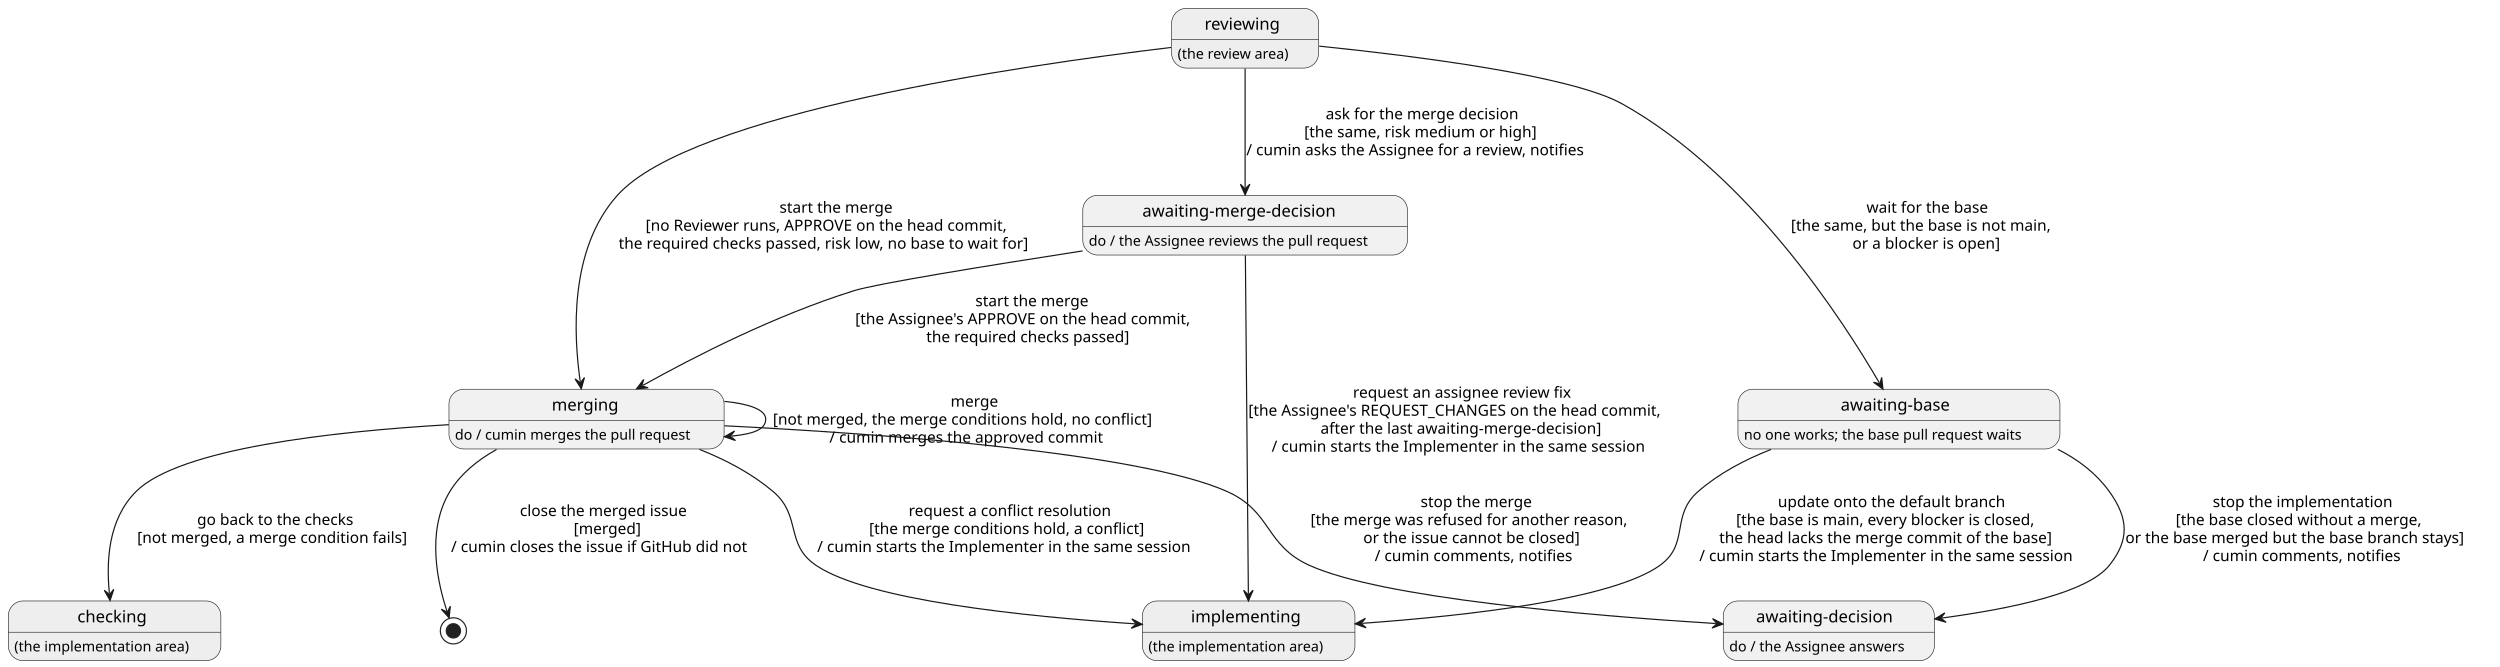
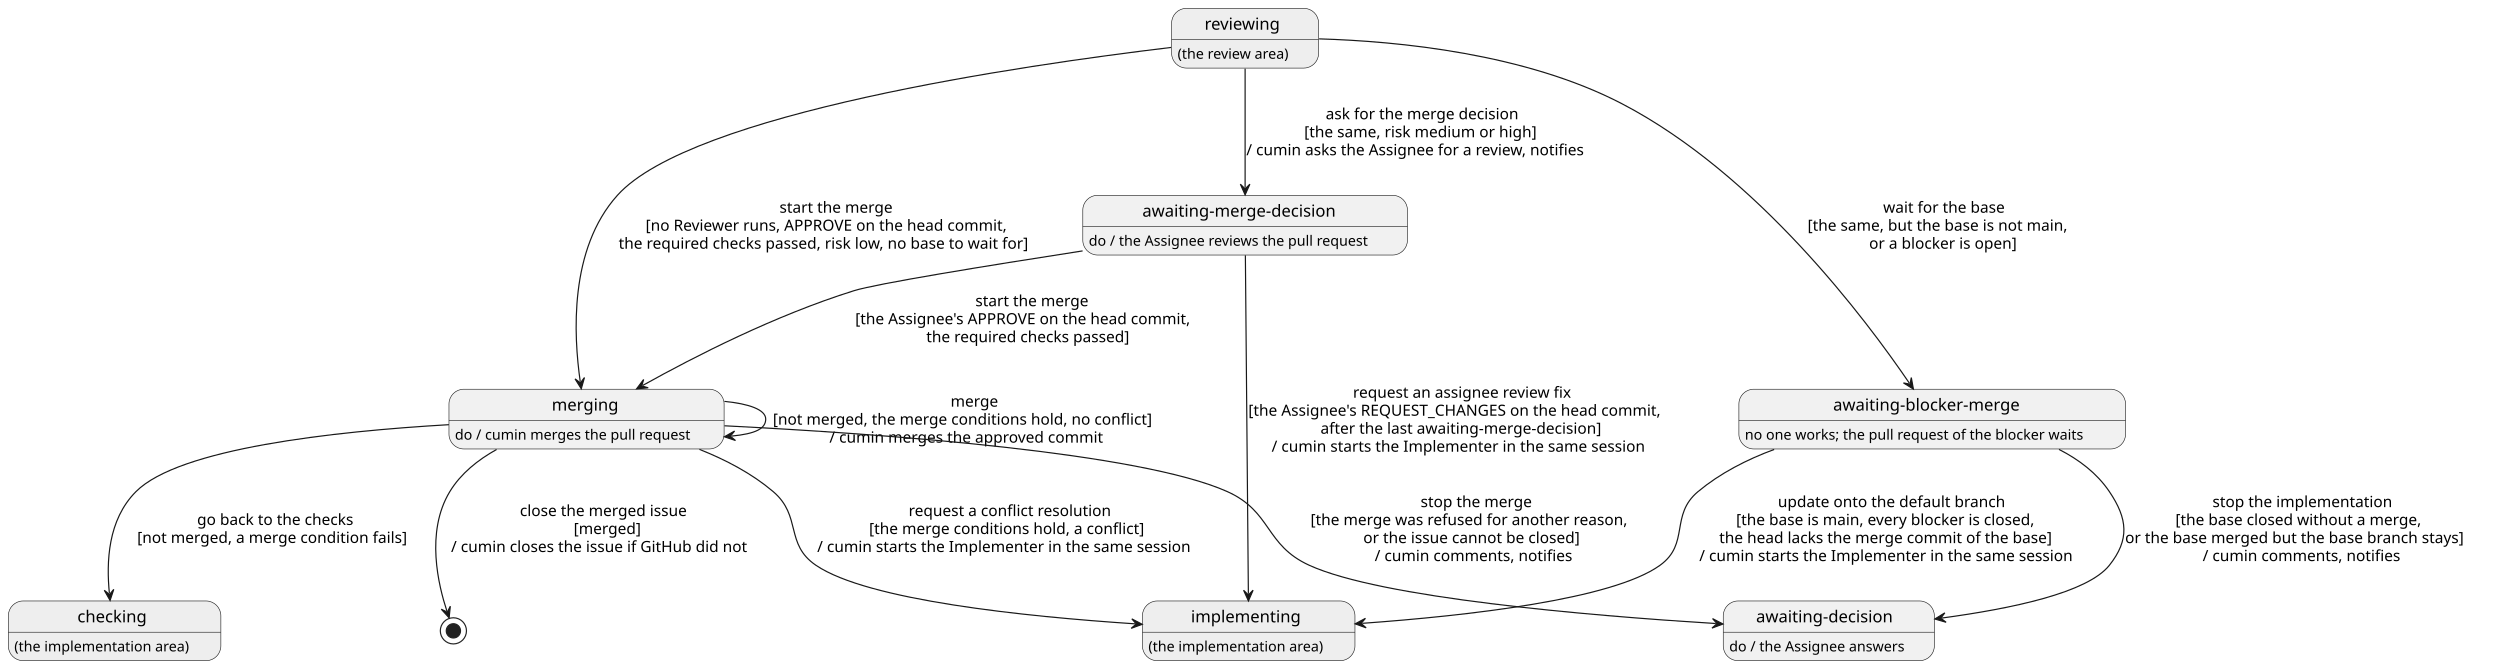
<svg xmlns="http://www.w3.org/2000/svg" contentStyleType="text/css" data-diagram-type="STATE" height="561px" preserveAspectRatio="none" style="width:2103px;height:561px;background:#FFFFFF;" version="1.1" viewBox="0 0 2103 561" width="2103px" zoomAndPan="magnify">
  <defs />
  <g>
    <g id="Reviewing">
      <rect fill="#EEEEEE" height="50.266" rx="12.5" ry="12.5" style="stroke:#181818;stroke-width:0.5;" width="123.658" x="985.57" y="7" />
      <line style="stroke:#181818;stroke-width:0.5;" x1="985.57" x2="1109.228" y1="33.297" y2="33.297" />
      <text fill="#000000" font-family="sans-serif" font-size="14" lengthAdjust="spacing" textLength="68.257" x="1013.271" y="24.995">reviewing</text>
      <text fill="#000000" font-family="sans-serif" font-size="12" lengthAdjust="spacing" textLength="103.658" x="990.57" y="49.435">(the review area)</text>
    </g>
    <g id="MergeDecision">
      <rect fill="#F1F1F1" height="50.266" rx="12.5" ry="12.5" style="stroke:#181818;stroke-width:0.5;" width="273.096" x="910.85" y="164.27" />
      <line style="stroke:#181818;stroke-width:0.5;" x1="910.85" x2="1183.946" y1="190.567" y2="190.567" />
      <text fill="#000000" font-family="sans-serif" font-size="14" lengthAdjust="spacing" textLength="172.956" x="960.92" y="182.265">awaiting-merge-decision</text>
      <text fill="#000000" font-family="sans-serif" font-size="12" lengthAdjust="spacing" textLength="253.096" x="915.85" y="206.706">do / the Assignee reviews the pull request</text>
    </g>
    <g id="Merging">
      <rect fill="#F1F1F1" height="50.266" rx="12.5" ry="12.5" style="stroke:#181818;stroke-width:0.5;" width="231.441" x="377.67" y="327.4" />
      <line style="stroke:#181818;stroke-width:0.5;" x1="377.67" x2="609.111" y1="353.697" y2="353.697" />
      <text fill="#000000" font-family="sans-serif" font-size="14" lengthAdjust="spacing" textLength="58.543" x="464.119" y="345.395">merging</text>
      <text fill="#000000" font-family="sans-serif" font-size="12" lengthAdjust="spacing" textLength="211.441" x="382.67" y="369.836">do / cumin merges the pull request</text>
    </g>
    <g id="Implementing">
      <rect fill="#EEEEEE" height="50.266" rx="12.5" ry="12.5" style="stroke:#181818;stroke-width:0.5;" width="178.789" x="961" y="505.53" />
      <line style="stroke:#181818;stroke-width:0.5;" x1="961" x2="1139.789" y1="531.827" y2="531.827" />
      <text fill="#000000" font-family="sans-serif" font-size="14" lengthAdjust="spacing" textLength="97.18" x="1001.805" y="523.525">implementing</text>
      <text fill="#000000" font-family="sans-serif" font-size="12" lengthAdjust="spacing" textLength="158.789" x="966" y="547.966">(the implementation area)</text>
    </g>
    <g id="Checking">
      <rect fill="#EEEEEE" height="50.266" rx="12.5" ry="12.5" style="stroke:#181818;stroke-width:0.5;" width="178.789" x="7" y="505.53" />
      <line style="stroke:#181818;stroke-width:0.5;" x1="7" x2="185.789" y1="531.827" y2="531.827" />
      <text fill="#000000" font-family="sans-serif" font-size="14" lengthAdjust="spacing" textLength="62.638" x="65.076" y="523.525">checking</text>
      <text fill="#000000" font-family="sans-serif" font-size="12" lengthAdjust="spacing" textLength="158.789" x="12" y="547.966">(the implementation area)</text>
    </g>
    <g id="AwaitingBase">
-       <rect fill="#F1F1F1" height="50.266" rx="12.5" ry="12.5" style="stroke:#181818;stroke-width:0.5;" width="270.84" x="1461.97" y="327.4" />
-       <line style="stroke:#181818;stroke-width:0.5;" x1="1461.97" x2="1732.81" y1="353.697" y2="353.697" />
-       <text fill="#000000" font-family="sans-serif" font-size="14" lengthAdjust="spacing" textLength="98.061" x="1548.359" y="345.395">awaiting-base</text>
-       <text fill="#000000" font-family="sans-serif" font-size="12" lengthAdjust="spacing" textLength="250.84" x="1466.97" y="369.836">no one works; the base pull request waits</text>
+       <rect fill="#F1F1F1" height="50.266" rx="12.5" ry="12.5" style="stroke:#181818;stroke-width:0.5;" width="325.279" x="1462.75" y="327.4" />
+       <line style="stroke:#181818;stroke-width:0.5;" x1="1462.75" x2="1788.029" y1="353.697" y2="353.697" />
+       <text fill="#000000" font-family="sans-serif" font-size="14" lengthAdjust="spacing" textLength="166.763" x="1542.008" y="345.395">awaiting-blocker-merge</text>
+       <text fill="#000000" font-family="sans-serif" font-size="12" lengthAdjust="spacing" textLength="305.279" x="1467.75" y="369.836">no one works; the pull request of the blocker waits</text>
    </g>
    <g id="Decision">
      <rect fill="#F1F1F1" height="50.266" rx="12.5" ry="12.5" style="stroke:#181818;stroke-width:0.5;" width="177.582" x="1449.6" y="505.53" />
      <line style="stroke:#181818;stroke-width:0.5;" x1="1449.6" x2="1627.182" y1="531.827" y2="531.827" />
      <text fill="#000000" font-family="sans-serif" font-size="14" lengthAdjust="spacing" textLength="122.397" x="1477.192" y="523.525">awaiting-decision</text>
      <text fill="#000000" font-family="sans-serif" font-size="12" lengthAdjust="spacing" textLength="157.582" x="1454.6" y="547.966">do / the Assignee answers</text>
    </g>
    <ellipse cx="381.39" cy="530.67" fill="none" rx="11" ry="11" style="stroke:#222222;stroke-width:1;" />
    <ellipse cx="381.39" cy="530.67" fill="#222222" rx="6" ry="6" style="stroke:#222222;stroke-width:1;" />
    <g class="link" data-entity-1="Reviewing" data-entity-2="Merging" data-source-line="29" data-uid="lnk2" id="link_Reviewing_Merging">
      <path d="M985.14,39.91 C859.33,54.94 581.46,95.28 519.39,164.27 C478.67,209.53 482.461,281.58 488.111,321.11" fill="none" id="Reviewing-to-Merging" style="stroke:#181818;stroke-width:1;" />
      <polygon fill="#181818" points="488.96,327.05,491.646,317.575,488.252,322.1,483.727,318.707,488.96,327.05" style="stroke:#181818;stroke-width:1;" />
      <text fill="#000000" font-family="sans-serif" font-size="13" lengthAdjust="spacing" textLength="102.134" x="655.7" y="178.967">start the merge</text>
      <text fill="#000000" font-family="sans-serif" font-size="13" lengthAdjust="spacing" textLength="327.425" x="543.054" y="194.1">[no Reviewer runs, APPROVE on the head commit,</text>
      <text fill="#000000" font-family="sans-serif" font-size="13" lengthAdjust="spacing" textLength="372.753" x="520.39" y="209.232">the required checks passed, risk low, no base to wait for]</text>
    </g>
    <g class="link" data-entity-1="Reviewing" data-entity-2="MergeDecision" data-source-line="30" data-uid="lnk3" id="link_Reviewing_MergeDecision">
      <path d="M1047.39,57.74 C1047.39,86.81 1047.39,128.89 1047.39,157.91" fill="none" id="Reviewing-to-MergeDecision" style="stroke:#181818;stroke-width:1;" />
      <polygon fill="#181818" points="1047.39,163.91,1051.39,154.91,1047.39,158.91,1043.39,154.91,1047.39,163.91" style="stroke:#181818;stroke-width:1;" />
      <text fill="#000000" font-family="sans-serif" font-size="13" lengthAdjust="spacing" textLength="173.85" x="1115.148" y="100.337">ask for the merge decision</text>
      <text fill="#000000" font-family="sans-serif" font-size="13" lengthAdjust="spacing" textLength="210" x="1097.073" y="115.47">[the same, risk medium or high]</text>
      <text fill="#000000" font-family="sans-serif" font-size="13" lengthAdjust="spacing" textLength="307.366" x="1048.39" y="130.602">/ cumin asks the Assignee for a review, notifies</text>
    </g>
    <g class="link" data-entity-1="MergeDecision" data-entity-2="Merging" data-source-line="31" data-uid="lnk4" id="link_MergeDecision_Merging">
      <path d="M910.68,211.06 C828.86,223.74 737.18,238.65 718.39,244.53 C651.73,265.41 584.873,299.613 540.733,324.173" fill="none" id="MergeDecision-to-Merging" style="stroke:#181818;stroke-width:1;" />
      <polygon fill="#181818" points="535.49,327.09,545.299,326.209,539.859,324.659,541.41,319.219,535.49,327.09" style="stroke:#181818;stroke-width:1;" />
      <text fill="#000000" font-family="sans-serif" font-size="13" lengthAdjust="spacing" textLength="102.134" x="820.464" y="257.597">start the merge</text>
      <text fill="#000000" font-family="sans-serif" font-size="13" lengthAdjust="spacing" textLength="304.281" x="719.39" y="272.73">[the Assignee's APPROVE on the head commit,</text>
      <text fill="#000000" font-family="sans-serif" font-size="13" lengthAdjust="spacing" textLength="184.691" x="779.185" y="287.863">the required checks passed]</text>
    </g>
    <g class="link" data-entity-1="MergeDecision" data-entity-2="Implementing" data-source-line="32" data-uid="lnk5" id="link_MergeDecision_Implementing">
      <path d="M1047.61,214.8 C1048.16,277.4 1049.577,437.14 1050.127,499.49" fill="none" id="MergeDecision-to-Implementing" style="stroke:#181818;stroke-width:1;" />
      <polygon fill="#181818" points="1050.18,505.49,1054.101,496.455,1050.136,500.49,1046.101,496.526,1050.18,505.49" style="stroke:#181818;stroke-width:1;" />
      <text fill="#000000" font-family="sans-serif" font-size="13" lengthAdjust="spacing" textLength="199.208" x="1138.11" y="334.597">request an assignee review fix</text>
      <text fill="#000000" font-family="sans-serif" font-size="13" lengthAdjust="spacing" textLength="375.248" x="1050.09" y="349.73">[the Assignee's REQUEST_CHANGES on the head commit,</text>
      <text fill="#000000" font-family="sans-serif" font-size="13" lengthAdjust="spacing" textLength="253.836" x="1110.796" y="364.863">after the last awaiting-merge-decision]</text>
      <text fill="#000000" font-family="sans-serif" font-size="13" lengthAdjust="spacing" textLength="336.134" x="1069.647" y="379.995">/ cumin starts the Implementer in the same session</text>
    </g>
    <g class="link" data-entity-1="Reviewing" data-entity-2="AwaitingBase" data-source-line="33" data-uid="lnk6" id="link_Reviewing_AwaitingBase">
-       <path d="M1109.7,38.82 C1189.26,46.92 1321.73,63.48 1364.39,87.27 C1470.97,146.7 1549.924,268.803 1580.914,322.093" fill="none" id="Reviewing-to-AwaitingBase" style="stroke:#181818;stroke-width:1;" />
-       <polygon fill="#181818" points="1583.93,327.28,1582.863,317.489,1581.416,322.958,1575.948,321.511,1583.93,327.28" style="stroke:#181818;stroke-width:1;" />
-       <text fill="#000000" font-family="sans-serif" font-size="13" lengthAdjust="spacing" textLength="109.903" x="1570.071" y="178.967">wait for the base</text>
-       <text fill="#000000" font-family="sans-serif" font-size="13" lengthAdjust="spacing" textLength="237.066" x="1506.49" y="194.1">[the same, but the base is not main,</text>
-       <text fill="#000000" font-family="sans-serif" font-size="13" lengthAdjust="spacing" textLength="133.529" x="1558.258" y="209.232">or a blocker is open]</text>
+       <path d="M1109.63,32.7 C1176.26,34.67 1283.32,45.02 1364.39,87.27 C1478.48,146.72 1569.883,269.04 1606.163,322.33" fill="none" id="Reviewing-to-AwaitingBase" style="stroke:#181818;stroke-width:1;" />
+       <polygon fill="#181818" points="1609.54,327.29,1607.782,317.599,1606.726,323.157,1601.169,322.101,1609.54,327.29" style="stroke:#181818;stroke-width:1;" />
+       <text fill="#000000" font-family="sans-serif" font-size="13" lengthAdjust="spacing" textLength="109.903" x="1584.091" y="178.967">wait for the base</text>
+       <text fill="#000000" font-family="sans-serif" font-size="13" lengthAdjust="spacing" textLength="237.066" x="1520.51" y="194.1">[the same, but the base is not main,</text>
+       <text fill="#000000" font-family="sans-serif" font-size="13" lengthAdjust="spacing" textLength="133.529" x="1572.278" y="209.232">or a blocker is open]</text>
    </g>
    <g class="link" data-entity-1="AwaitingBase" data-entity-2="Implementing" data-source-line="34" data-uid="lnk7" id="link_AwaitingBase_Implementing">
-       <path d="M1489.79,378.07 C1467.77,386.67 1445.98,398.18 1428.39,413.53 C1405.04,433.93 1421.55,457.4 1396.39,475.53 C1356.45,504.34 1234.484,517.937 1145.914,524.347" fill="none" id="AwaitingBase-to-Implementing" style="stroke:#181818;stroke-width:1;" />
+       <path d="M1492.41,378.08 C1469.39,386.6 1446.93,398.08 1428.39,413.53 C1404.58,433.39 1421.55,457.4 1396.39,475.53 C1356.45,504.34 1234.484,517.937 1145.914,524.347" fill="none" id="AwaitingBase-to-Implementing" style="stroke:#181818;stroke-width:1;" />
      <polygon fill="#181818" points="1139.93,524.78,1149.195,528.12,1144.917,524.419,1148.618,520.141,1139.93,524.78" style="stroke:#181818;stroke-width:1;" />
      <text fill="#000000" font-family="sans-serif" font-size="13" lengthAdjust="spacing" textLength="203.842" x="1495.536" y="426.597">update onto the default branch</text>
      <text fill="#000000" font-family="sans-serif" font-size="13" lengthAdjust="spacing" textLength="274.136" x="1460.389" y="441.73">[the base is main, every blocker is closed,</text>
      <text fill="#000000" font-family="sans-serif" font-size="13" lengthAdjust="spacing" textLength="302.529" x="1446.192" y="456.863">the head lacks the merge commit of the base]</text>
      <text fill="#000000" font-family="sans-serif" font-size="13" lengthAdjust="spacing" textLength="336.134" x="1429.39" y="471.995">/ cumin starts the Implementer in the same session</text>
    </g>
    <g class="link" data-entity-1="AwaitingBase" data-entity-2="Decision" data-source-line="35" data-uid="lnk8" id="link_AwaitingBase_Decision">
-       <path d="M1731.14,378.02 C1748.09,386.6 1763.34,398.11 1774.39,413.53 C1790.45,435.93 1791.56,453.98 1774.39,475.53 C1755.96,498.67 1692.406,511.925 1633.556,519.895" fill="none" id="AwaitingBase-to-Decision" style="stroke:#181818;stroke-width:1;" />
+       <path d="M1732.02,378.04 C1748.75,386.56 1763.94,398.05 1774.39,413.53 C1789.82,436.37 1791.56,453.98 1774.39,475.53 C1755.96,498.67 1692.406,511.925 1633.556,519.895" fill="none" id="AwaitingBase-to-Decision" style="stroke:#181818;stroke-width:1;" />
      <polygon fill="#181818" points="1627.61,520.7,1637.065,523.456,1632.565,520.029,1635.992,515.528,1627.61,520.7" style="stroke:#181818;stroke-width:1;" />
-       <text fill="#000000" font-family="sans-serif" font-size="13" lengthAdjust="spacing" textLength="160.678" x="1861.343" y="426.597">stop the implementation</text>
-       <text fill="#000000" font-family="sans-serif" font-size="13" lengthAdjust="spacing" textLength="223.019" x="1830.173" y="441.73">[the base closed without a merge,</text>
-       <text fill="#000000" font-family="sans-serif" font-size="13" lengthAdjust="spacing" textLength="307.665" x="1787.85" y="456.863">or the base merged but the base branch stays]</text>
-       <text fill="#000000" font-family="sans-serif" font-size="13" lengthAdjust="spacing" textLength="177.208" x="1853.079" y="471.995">/ cumin comments, notifies</text>
+       <text fill="#000000" font-family="sans-serif" font-size="13" lengthAdjust="spacing" textLength="160.678" x="1861.113" y="426.597">stop the implementation</text>
+       <text fill="#000000" font-family="sans-serif" font-size="13" lengthAdjust="spacing" textLength="223.019" x="1829.943" y="441.73">[the base closed without a merge,</text>
+       <text fill="#000000" font-family="sans-serif" font-size="13" lengthAdjust="spacing" textLength="307.665" x="1787.62" y="456.863">or the base merged but the base branch stays]</text>
+       <text fill="#000000" font-family="sans-serif" font-size="13" lengthAdjust="spacing" textLength="177.208" x="1852.849" y="471.995">/ cumin comments, notifies</text>
    </g>
    <g class="link" data-entity-1="Merging" data-entity-2="Merging" data-source-line="36" data-uid="lnk9" id="link_Merging_Merging">
      <path d="M609.36,337.65 C629.84,339.61 644.12,344.57 644.12,352.53 C644.12,360.5 635.813,364.888 615.333,366.848" fill="none" id="Merging-to-Merging" style="stroke:#181818;stroke-width:1;" />
      <polygon fill="#181818" points="609.36,367.42,618.7,370.544,614.337,366.944,617.938,362.581,609.36,367.42" style="stroke:#181818;stroke-width:1;" />
      <text fill="#000000" font-family="sans-serif" font-size="13" lengthAdjust="spacing" textLength="42.256" x="799.611" y="342.097">merge</text>
      <text fill="#000000" font-family="sans-serif" font-size="13" lengthAdjust="spacing" textLength="341.237" x="650.12" y="357.23">[not merged, the merge conditions hold, no conflict]</text>
      <text fill="#000000" font-family="sans-serif" font-size="13" lengthAdjust="spacing" textLength="246.156" x="697.661" y="372.363">/ cumin merges the approved commit</text>
    </g>
    <g class="link" data-entity-1="Merging" data-entity-2=".end." data-source-line="37" data-uid="lnk11" id="link_Merging_.end.">
      <path d="M417.72,378.1 C402.1,386.78 387.62,398.32 378.39,413.53 C357.69,447.68 368.934,492.781 375.934,514.041" fill="none" id="Merging-to-*end*" style="stroke:#181818;stroke-width:1;" />
      <polygon fill="#181818" points="377.81,519.74,378.795,509.94,376.246,514.991,371.196,512.442,377.81,519.74" style="stroke:#181818;stroke-width:1;" />
      <text fill="#000000" font-family="sans-serif" font-size="13" lengthAdjust="spacing" textLength="151.119" x="437.315" y="434.097">close the merged issue</text>
      <text fill="#000000" font-family="sans-serif" font-size="13" lengthAdjust="spacing" textLength="60.652" x="482.549" y="449.23">[merged]</text>
      <text fill="#000000" font-family="sans-serif" font-size="13" lengthAdjust="spacing" textLength="266.97" x="379.39" y="464.363">/ cumin closes the issue if GitHub did not</text>
    </g>
    <g class="link" data-entity-1="Merging" data-entity-2="Checking" data-source-line="38" data-uid="lnk12" id="link_Merging_Checking">
      <path d="M377.61,357.24 C279.98,362.92 150.55,377.26 114.39,413.53 C90.63,437.38 89.438,472.758 92.008,499.138" fill="none" id="Merging-to-Checking" style="stroke:#181818;stroke-width:1;" />
      <polygon fill="#181818" points="92.59,505.11,95.698,495.765,92.105,500.134,87.736,496.54,92.59,505.11" style="stroke:#181818;stroke-width:1;" />
      <text fill="#000000" font-family="sans-serif" font-size="13" lengthAdjust="spacing" textLength="142.848" x="165.768" y="441.597">go back to the checks</text>
      <text fill="#000000" font-family="sans-serif" font-size="13" lengthAdjust="spacing" textLength="243.604" x="115.39" y="456.73">[not merged, a merge condition fails]</text>
    </g>
    <g class="link" data-entity-1="Merging" data-entity-2="Implementing" data-source-line="39" data-uid="lnk13" id="link_Merging_Implementing">
      <path d="M588.36,378.01 C610.34,386.73 632.5,398.31 650.39,413.53 C674.66,434.18 660.03,457.64 686.39,475.53 C729.88,505.04 861.793,518.582 954.813,524.772" fill="none" id="Merging-to-Implementing" style="stroke:#181818;stroke-width:1;" />
      <polygon fill="#181818" points="960.8,525.17,952.086,520.581,955.811,524.838,951.554,528.564,960.8,525.17" style="stroke:#181818;stroke-width:1;" />
      <text fill="#000000" font-family="sans-serif" font-size="13" lengthAdjust="spacing" textLength="182.273" x="764.32" y="434.097">request a conflict resolution</text>
      <text fill="#000000" font-family="sans-serif" font-size="13" lengthAdjust="spacing" textLength="248.815" x="731.049" y="449.23">[the merge conditions hold, a conflict]</text>
      <text fill="#000000" font-family="sans-serif" font-size="13" lengthAdjust="spacing" textLength="336.134" x="687.39" y="464.363">/ cumin starts the Implementer in the same session</text>
    </g>
    <g class="link" data-entity-1="Merging" data-entity-2="Decision" data-source-line="40" data-uid="lnk14" id="link_Merging_Decision">
      <path d="M609.39,358.17 C744.7,365.01 959.2,380.72 1032.39,413.53 C1070.02,430.4 1063.88,458.44 1101.39,475.53 C1161.57,502.96 1333.992,517.663 1443.362,524.553" fill="none" id="Merging-to-Decision" style="stroke:#181818;stroke-width:1;" />
      <polygon fill="#181818" points="1449.35,524.93,1440.619,520.372,1444.36,524.616,1440.116,528.356,1449.35,524.93" style="stroke:#181818;stroke-width:1;" />
      <text fill="#000000" font-family="sans-serif" font-size="13" lengthAdjust="spacing" textLength="99.931" x="1194.99" y="426.597">stop the merge</text>
      <text fill="#000000" font-family="sans-serif" font-size="13" lengthAdjust="spacing" textLength="285.13" x="1102.39" y="441.73">[the merge was refused for another reason,</text>
      <text fill="#000000" font-family="sans-serif" font-size="13" lengthAdjust="spacing" textLength="196.39" x="1146.76" y="456.863">or the issue cannot be closed]</text>
      <text fill="#000000" font-family="sans-serif" font-size="13" lengthAdjust="spacing" textLength="177.208" x="1156.351" y="471.995">/ cumin comments, notifies</text>
    </g>
  </g>
</svg>
